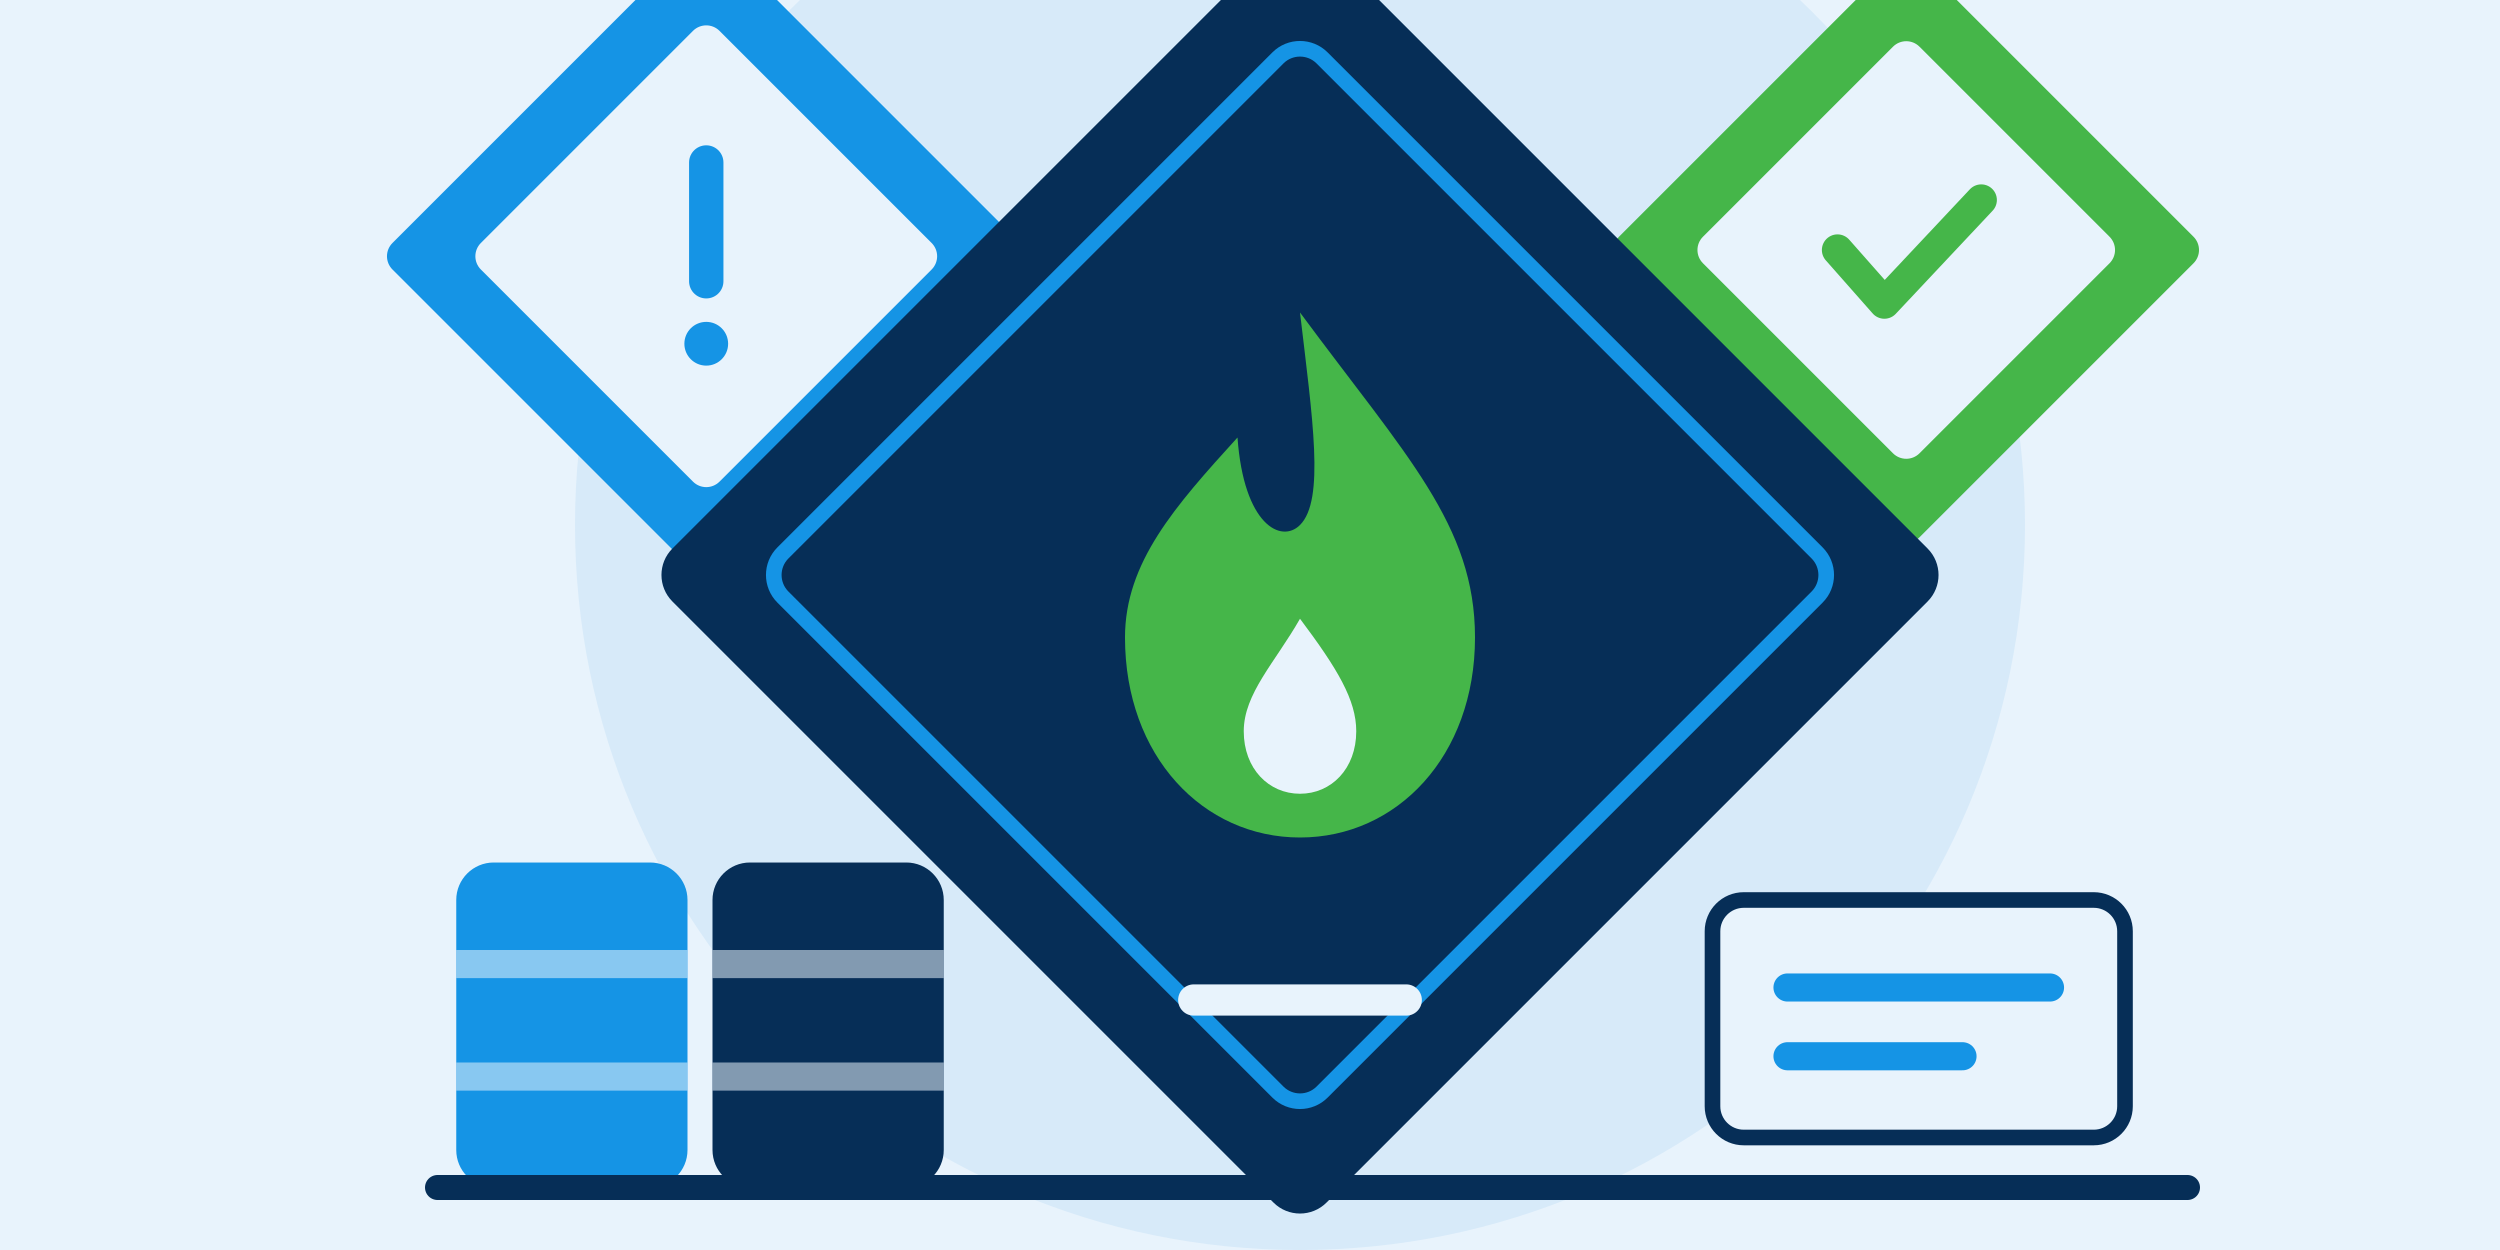
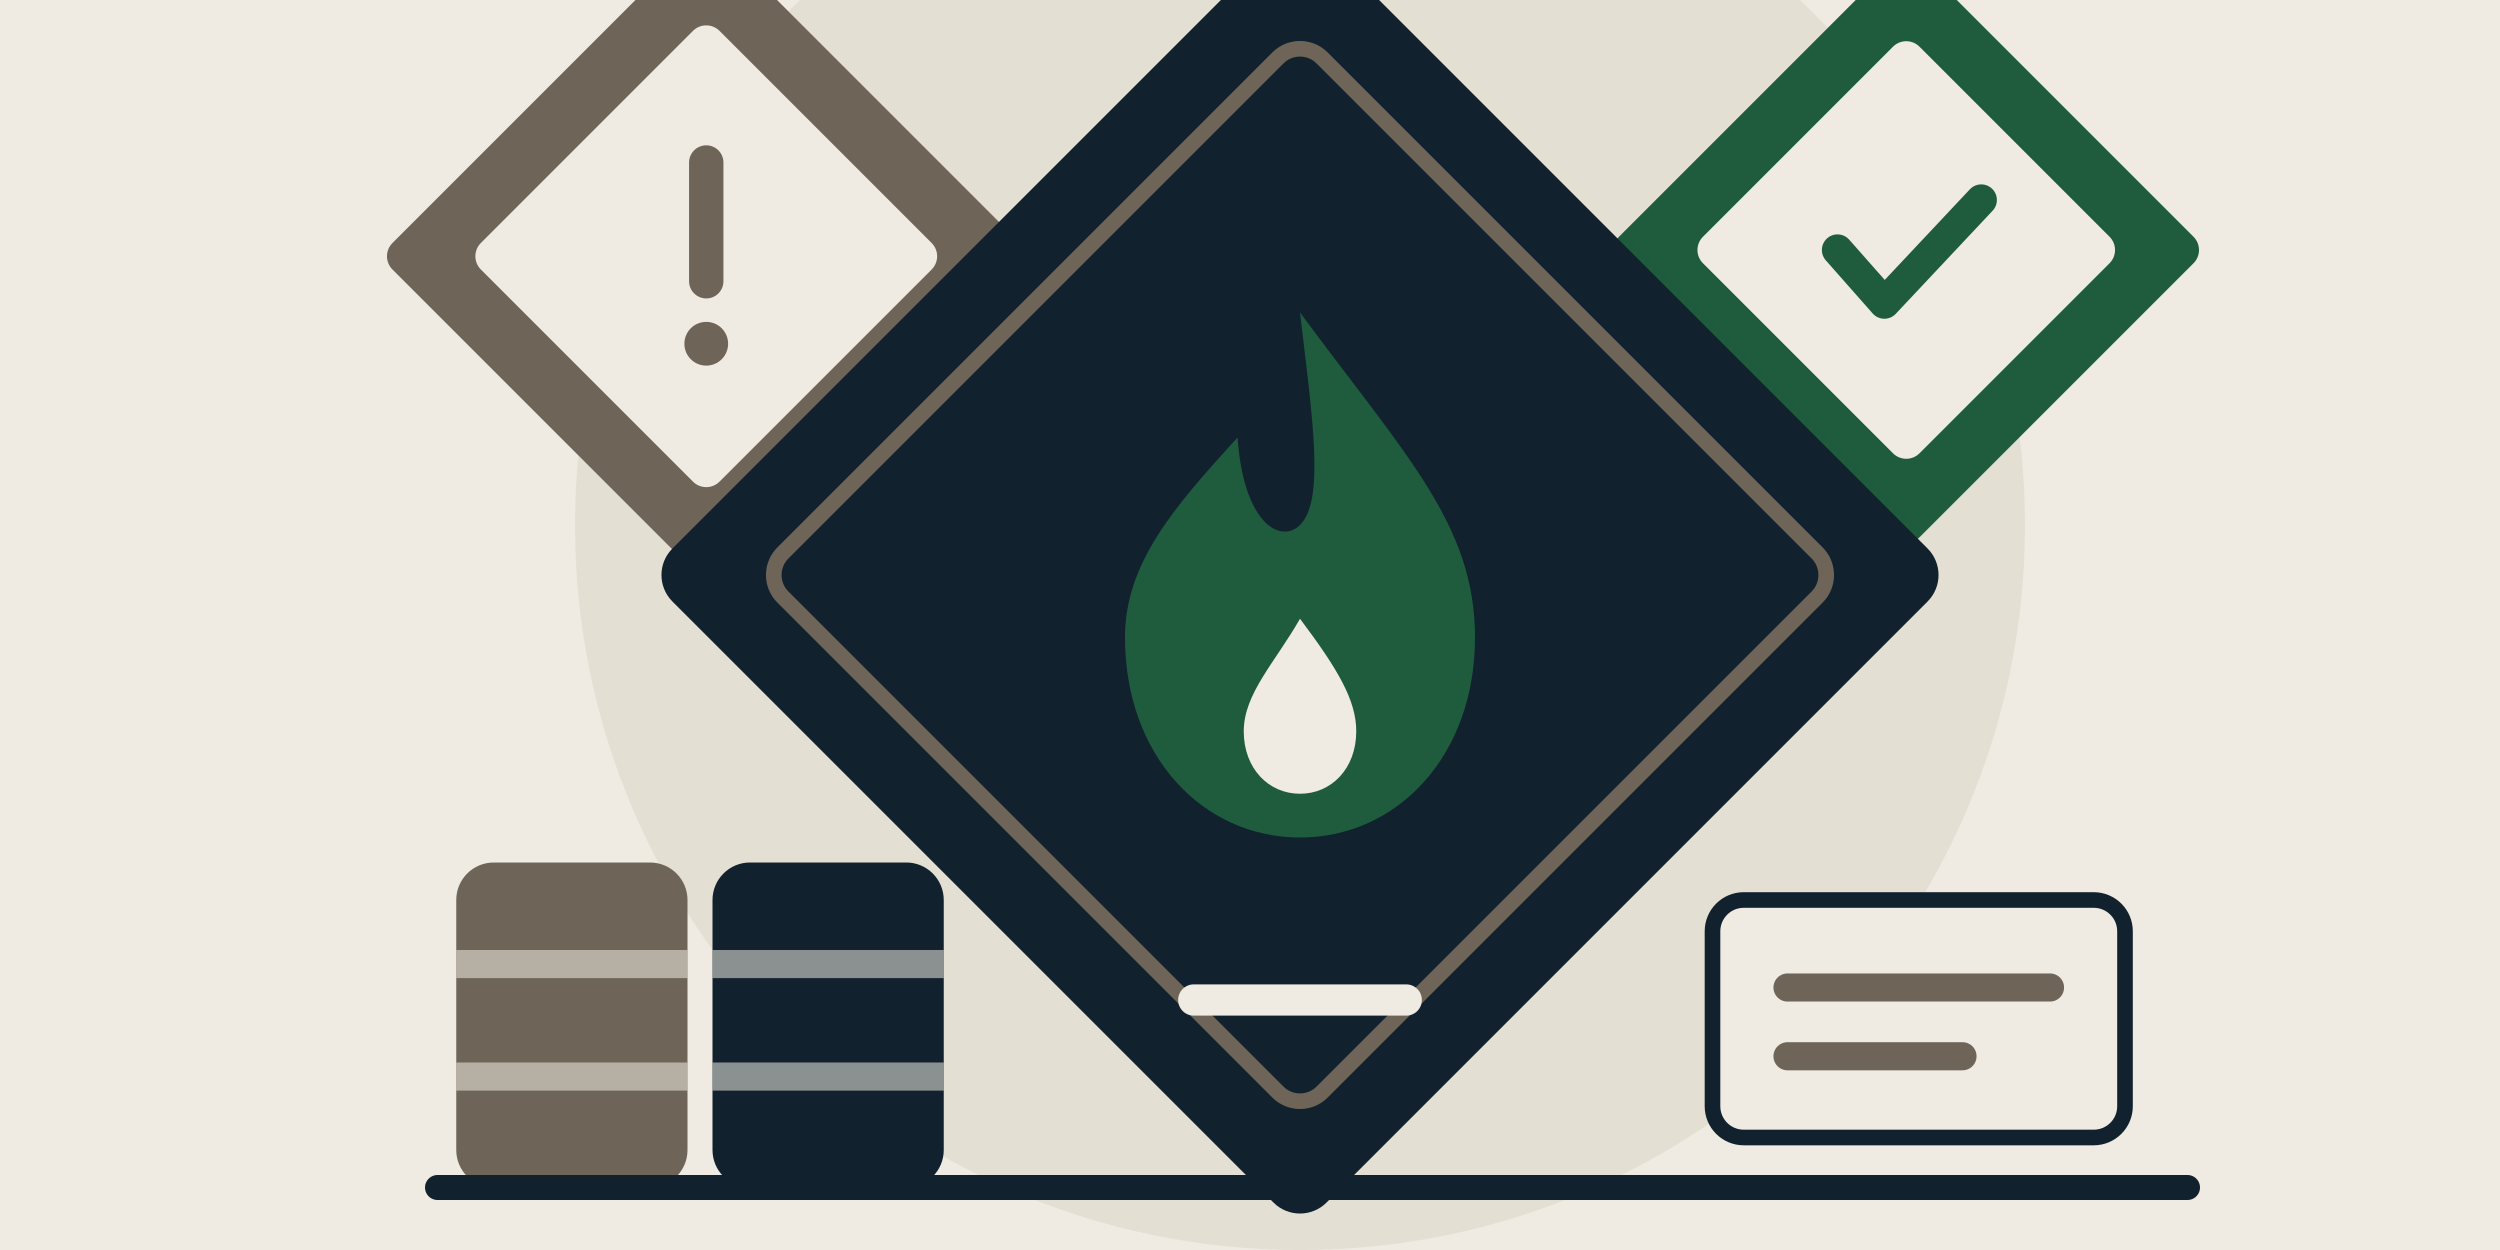
- <svg xmlns="http://www.w3.org/2000/svg" viewBox="0 132 800 400" width="800" height="400" style="background:#E8F3FC" role="img" aria-label="Rombo de mercancía peligrosa y embalaje certificado">
+ <svg xmlns="http://www.w3.org/2000/svg" viewBox="0 132 800 400" width="800" height="400" style="background:#EFEBE2" role="img" aria-label="Rombo de mercancía peligrosa y embalaje certificado">
  <style>
@keyframes flamea{0%,100%{transform:scaleY(1) scaleX(1) rotate(0)}
  33%{transform:scaleY(1.07) scaleX(.95) rotate(-2deg)}
  66%{transform:scaleY(.95) scaleX(1.04) rotate(2deg)}}
#flama{animation:flamea 2.3s ease-in-out infinite}
@media (prefers-reduced-motion:reduce){*{animation:none!important}}</style>
-   <rect width="800" height="600" fill="#E8F3FC" />
-   <circle cx="416" cy="300" r="232" fill="#D7EAF9" />
-   <rect x="152" y="140" width="148" height="148" rx="6" fill="#1594E5" transform="rotate(45 226 214)" />
-   <rect x="172" y="160" width="108" height="108" rx="6" fill="#E8F3FC" transform="rotate(45 226 214)" />
-   <path d="M226 184 V222" stroke="#1594E5" stroke-width="11" stroke-linecap="round" />
-   <circle cx="226" cy="242" r="7" fill="#1594E5" />
-   <rect x="542" y="144" width="136" height="136" rx="6" fill="#45B649" transform="rotate(45 610 212)" />
-   <rect x="561" y="163" width="98" height="98" rx="6" fill="#E8F3FC" transform="rotate(45 610 212)" />
-   <path d="M588 212 L603 229 L634 196" fill="none" stroke="#45B649" stroke-width="10" stroke-linecap="round" stroke-linejoin="round" />
-   <rect x="268" y="168" width="296" height="296" rx="12" fill="#062E57" transform="rotate(45 416 316)" />
-   <rect x="294" y="194" width="244" height="244" rx="10" fill="none" stroke="#1594E5" stroke-width="5" transform="rotate(45 416 316)" />
-   <path id="flama" d="M416 232 C450 278 472 300 472 336 C472 374 447 400 416 400 C385 400 360 374 360 336 C360 312 376 294 396 272 C398 300 410 306 416 300 C424 292 420 266 416 232 Z" fill="#45B649" style="transform-origin:416px 395px" />
-   <path d="M416 330 C428 346 434 356 434 366 C434 378 426 386 416 386 C406 386 398 378 398 366 C398 354 408 344 416 330 Z" fill="#E8F3FC" />
-   <path d="M382 452 H450" stroke="#E8F3FC" stroke-width="10" stroke-linecap="round" />
-   <rect x="146" y="408" width="74" height="104" rx="12" fill="#1594E5" />
-   <rect x="146" y="436" width="74" height="9" fill="#E8F3FC" opacity=".55" />
-   <rect x="146" y="472" width="74" height="9" fill="#E8F3FC" opacity=".55" />
-   <rect x="228" y="408" width="74" height="104" rx="12" fill="#062E57" />
-   <rect x="228" y="436" width="74" height="9" fill="#E8F3FC" opacity=".55" />
-   <rect x="228" y="472" width="74" height="9" fill="#E8F3FC" opacity=".55" />
-   <path d="M140 512 H700" stroke="#062E57" stroke-width="8" stroke-linecap="round" />
-   <rect x="548" y="420" width="132" height="76" rx="10" fill="#E8F3FC" />
-   <rect x="548" y="420" width="132" height="76" rx="10" fill="none" stroke="#062E57" stroke-width="5" />
-   <path d="M572 448 H656 M572 470 H628" stroke="#1594E5" stroke-width="9" stroke-linecap="round" />
+   <rect width="800" height="600" fill="#EFEBE2" />
+   <circle cx="416" cy="300" r="232" fill="#E4DFD3" />
+   <rect x="152" y="140" width="148" height="148" rx="6" fill="#6E6558" transform="rotate(45 226 214)" />
+   <rect x="172" y="160" width="108" height="108" rx="6" fill="#EFEBE2" transform="rotate(45 226 214)" />
+   <path d="M226 184 V222" stroke="#6E6558" stroke-width="11" stroke-linecap="round" />
+   <circle cx="226" cy="242" r="7" fill="#6E6558" />
+   <rect x="542" y="144" width="136" height="136" rx="6" fill="#1F5C3D" transform="rotate(45 610 212)" />
+   <rect x="561" y="163" width="98" height="98" rx="6" fill="#EFEBE2" transform="rotate(45 610 212)" />
+   <path d="M588 212 L603 229 L634 196" fill="none" stroke="#1F5C3D" stroke-width="10" stroke-linecap="round" stroke-linejoin="round" />
+   <rect x="268" y="168" width="296" height="296" rx="12" fill="#12212E" transform="rotate(45 416 316)" />
+   <rect x="294" y="194" width="244" height="244" rx="10" fill="none" stroke="#6E6558" stroke-width="5" transform="rotate(45 416 316)" />
+   <path id="flama" d="M416 232 C450 278 472 300 472 336 C472 374 447 400 416 400 C385 400 360 374 360 336 C360 312 376 294 396 272 C398 300 410 306 416 300 C424 292 420 266 416 232 Z" fill="#1F5C3D" style="transform-origin:416px 395px" />
+   <path d="M416 330 C428 346 434 356 434 366 C434 378 426 386 416 386 C406 386 398 378 398 366 C398 354 408 344 416 330 Z" fill="#EFEBE2" />
+   <path d="M382 452 H450" stroke="#EFEBE2" stroke-width="10" stroke-linecap="round" />
+   <rect x="146" y="408" width="74" height="104" rx="12" fill="#6E6558" />
+   <rect x="146" y="436" width="74" height="9" fill="#EFEBE2" opacity=".55" />
+   <rect x="146" y="472" width="74" height="9" fill="#EFEBE2" opacity=".55" />
+   <rect x="228" y="408" width="74" height="104" rx="12" fill="#12212E" />
+   <rect x="228" y="436" width="74" height="9" fill="#EFEBE2" opacity=".55" />
+   <rect x="228" y="472" width="74" height="9" fill="#EFEBE2" opacity=".55" />
+   <path d="M140 512 H700" stroke="#12212E" stroke-width="8" stroke-linecap="round" />
+   <rect x="548" y="420" width="132" height="76" rx="10" fill="#EFEBE2" />
+   <rect x="548" y="420" width="132" height="76" rx="10" fill="none" stroke="#12212E" stroke-width="5" />
+   <path d="M572 448 H656 M572 470 H628" stroke="#6E6558" stroke-width="9" stroke-linecap="round" />
</svg>
